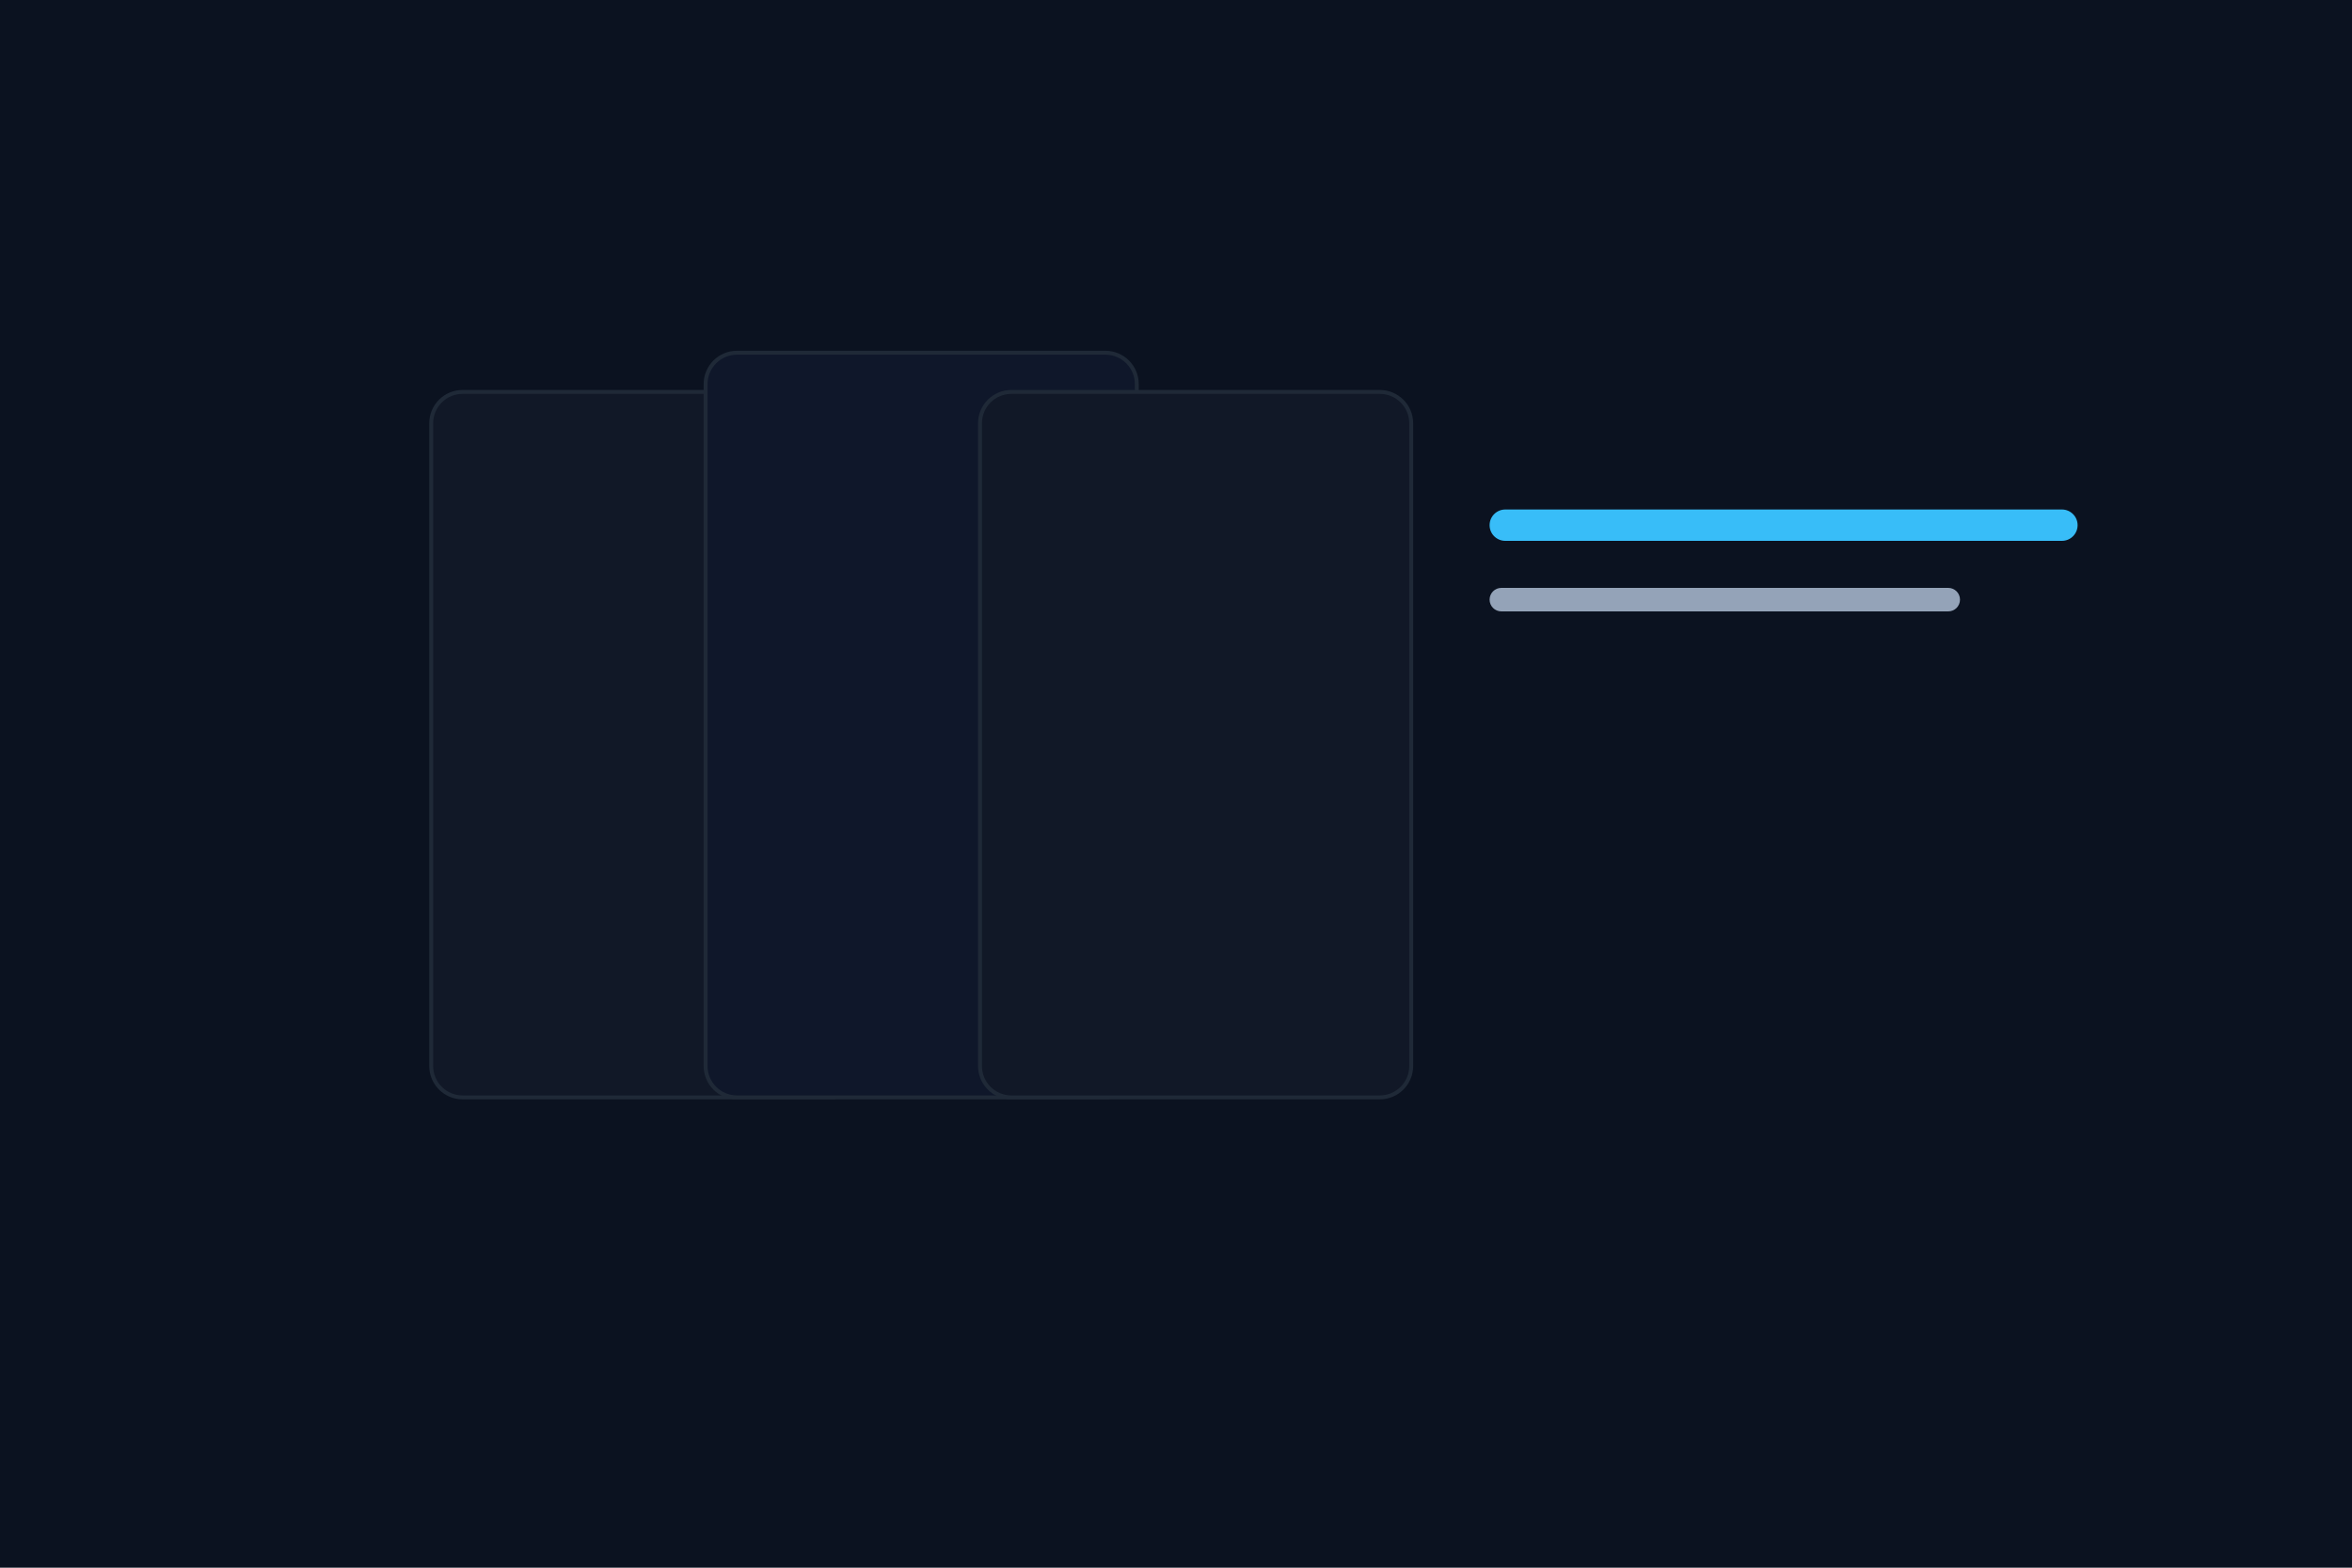
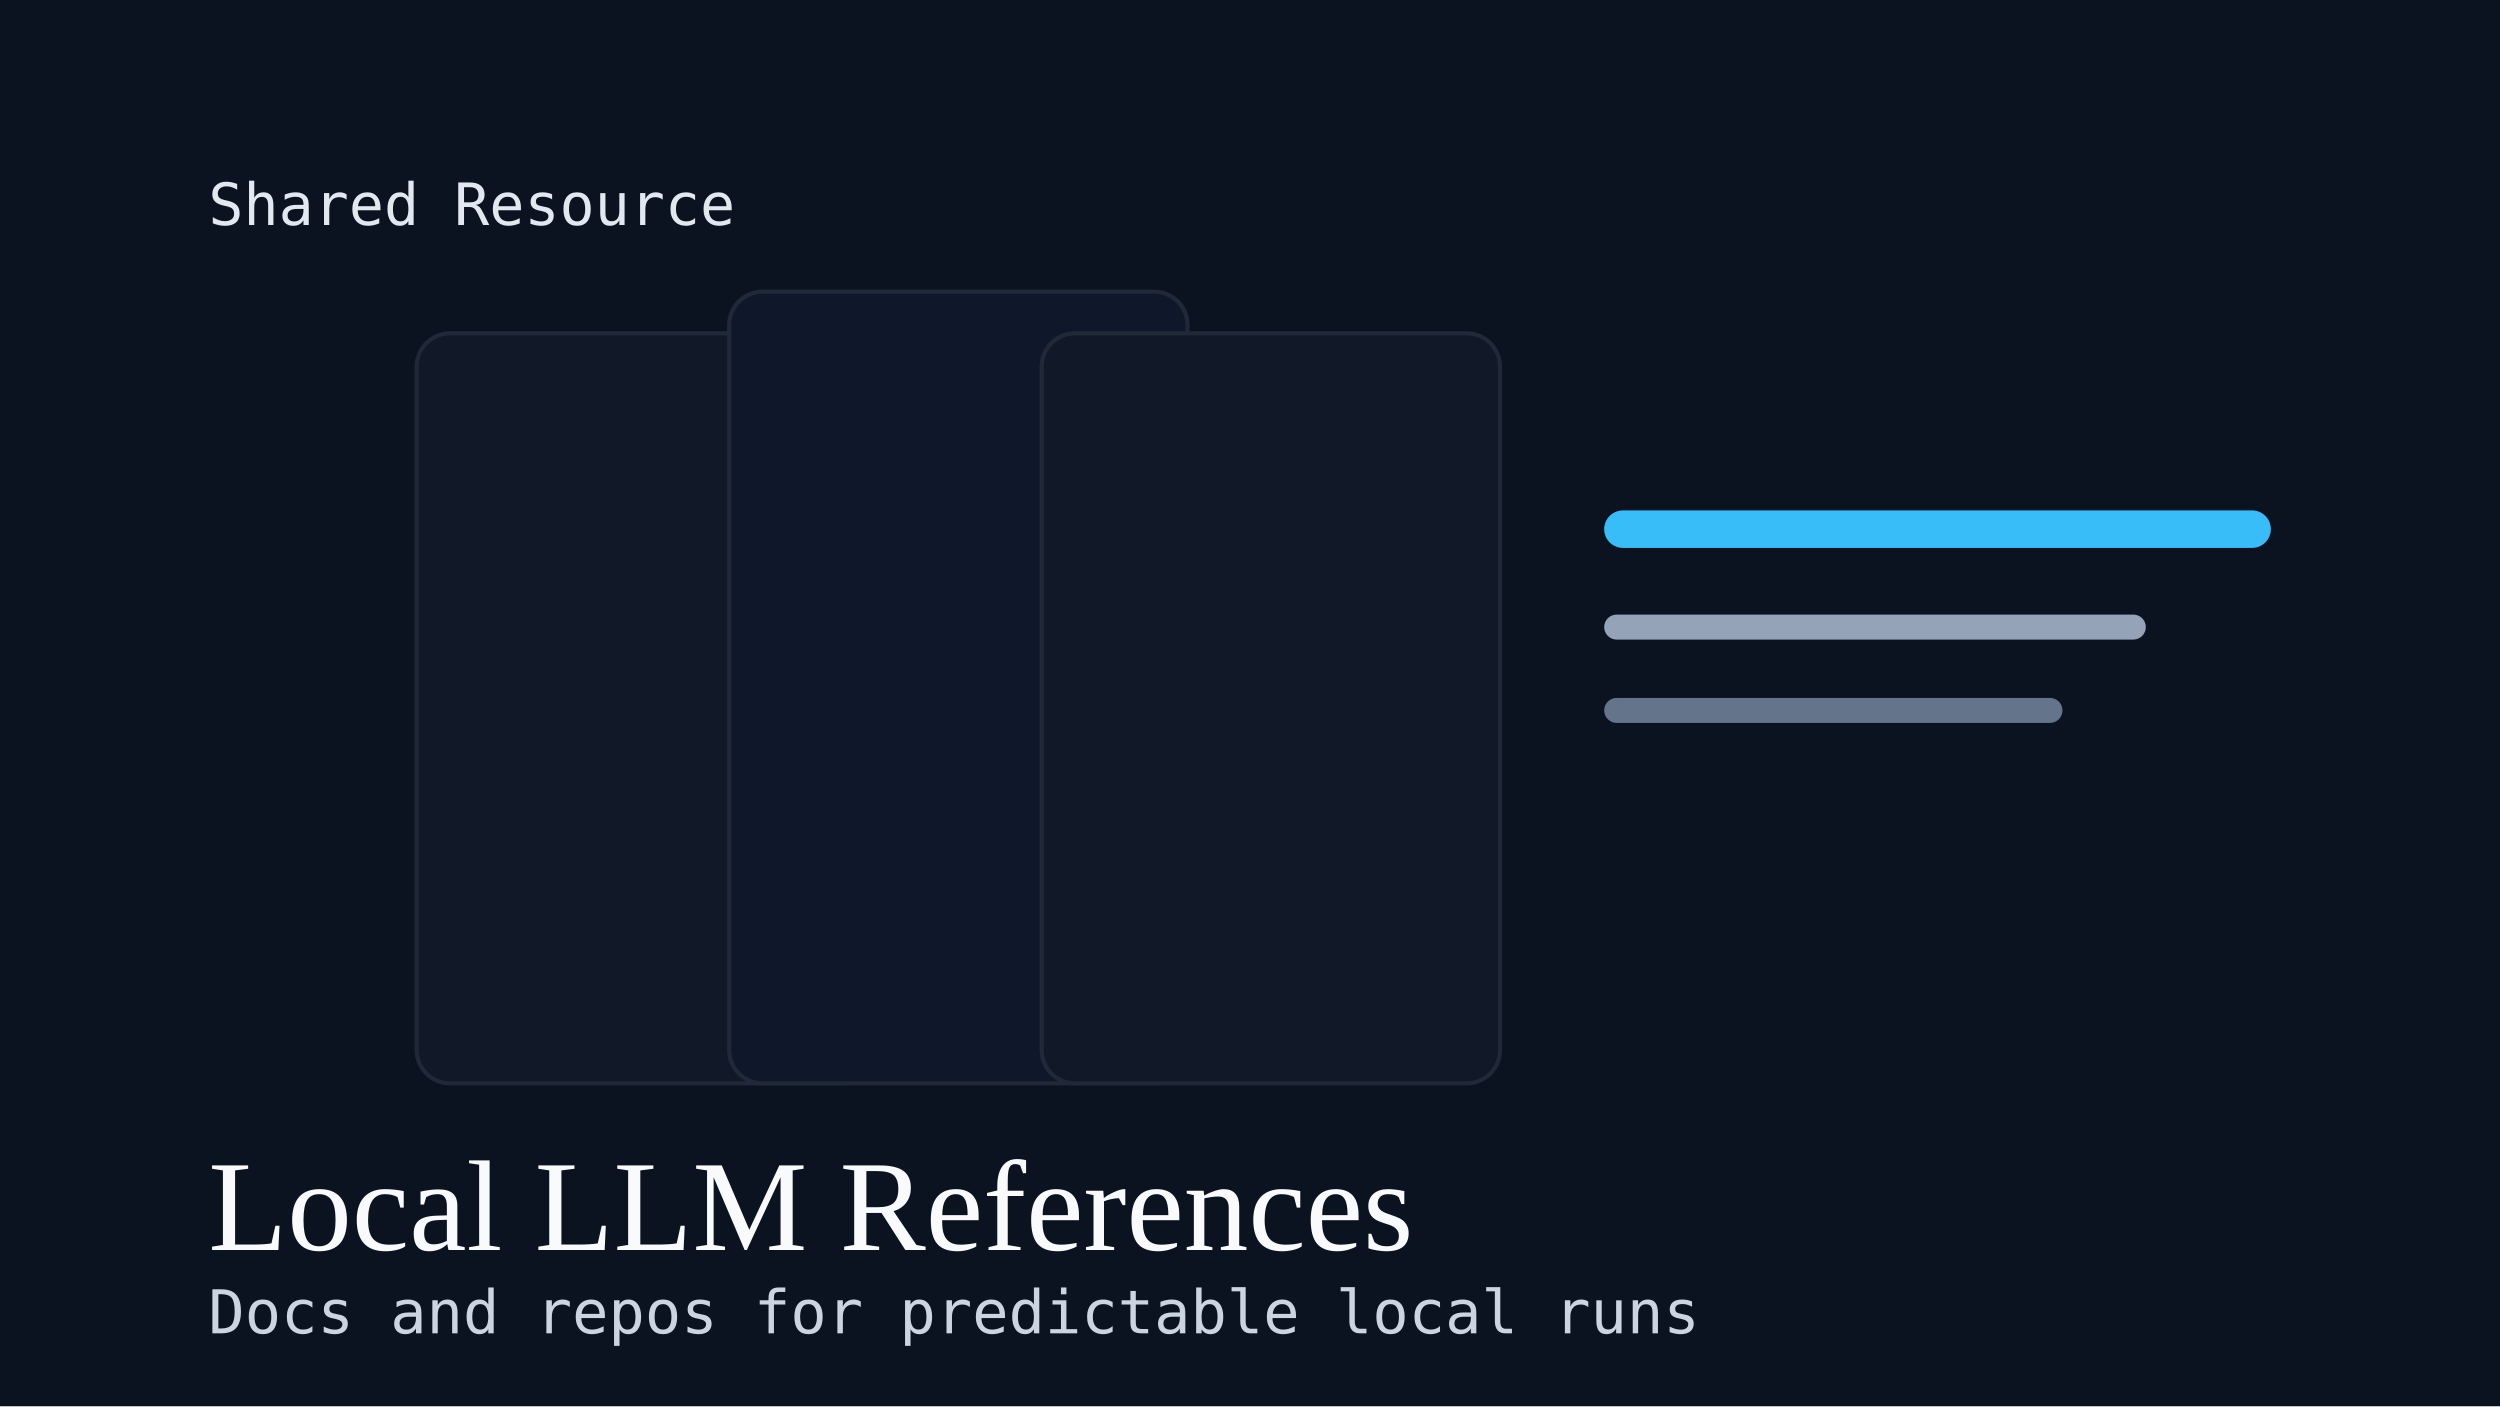
- <svg xmlns="http://www.w3.org/2000/svg" width="1200" height="800" viewBox="0 0 1200 800">
-   <rect width="1200" height="800" fill="#0b1220" />
-   <rect x="220" y="200" width="220" height="360" rx="16" fill="#111827" stroke="#1f2937" stroke-width="2" />
-   <rect x="360" y="180" width="220" height="380" rx="16" fill="#0f172a" stroke="#1f2937" stroke-width="2" />
-   <rect x="500" y="200" width="220" height="360" rx="16" fill="#111827" stroke="#1f2937" stroke-width="2" />
-   <rect x="760" y="260" width="300" height="16" rx="8" fill="#38bdf8" />
-   <rect x="760" y="300" width="240" height="12" rx="6" fill="#94a3b8" />
+ <svg xmlns="http://www.w3.org/2000/svg" viewBox="0 0 1200 675" role="img" aria-labelledby="t d">
+   <rect width="1200" height="675" fill="#0b1220" />
+   <rect x="200" y="160" width="220" height="360" rx="16" fill="#111827" stroke="#1f2937" stroke-width="2" />
+   <rect x="350" y="140" width="220" height="380" rx="16" fill="#0f172a" stroke="#1f2937" stroke-width="2" />
+   <rect x="500" y="160" width="220" height="360" rx="16" fill="#111827" stroke="#1f2937" stroke-width="2" />
+   <rect x="770" y="245" width="320" height="18" rx="9" fill="#38bdf8" />
+   <rect x="770" y="295" width="260" height="12" rx="6" fill="#94a3b8" />
+   <rect x="770" y="335" width="220" height="12" rx="6" fill="#64748b" />
+   <text x="100" y="108" fill="#e2e8f0" font-family="ui-monospace, SFMono-Regular, Menlo, monospace" font-size="28">Shared Resource</text>
+   <text x="100" y="600" fill="#f8fafc" font-family="Georgia, 'Times New Roman', serif" font-size="62">Local LLM References</text>
+   <text x="100" y="640" fill="#cbd5e1" font-family="ui-monospace, SFMono-Regular, Menlo, monospace" font-size="29">Docs and repos for predictable local runs</text>
</svg>
